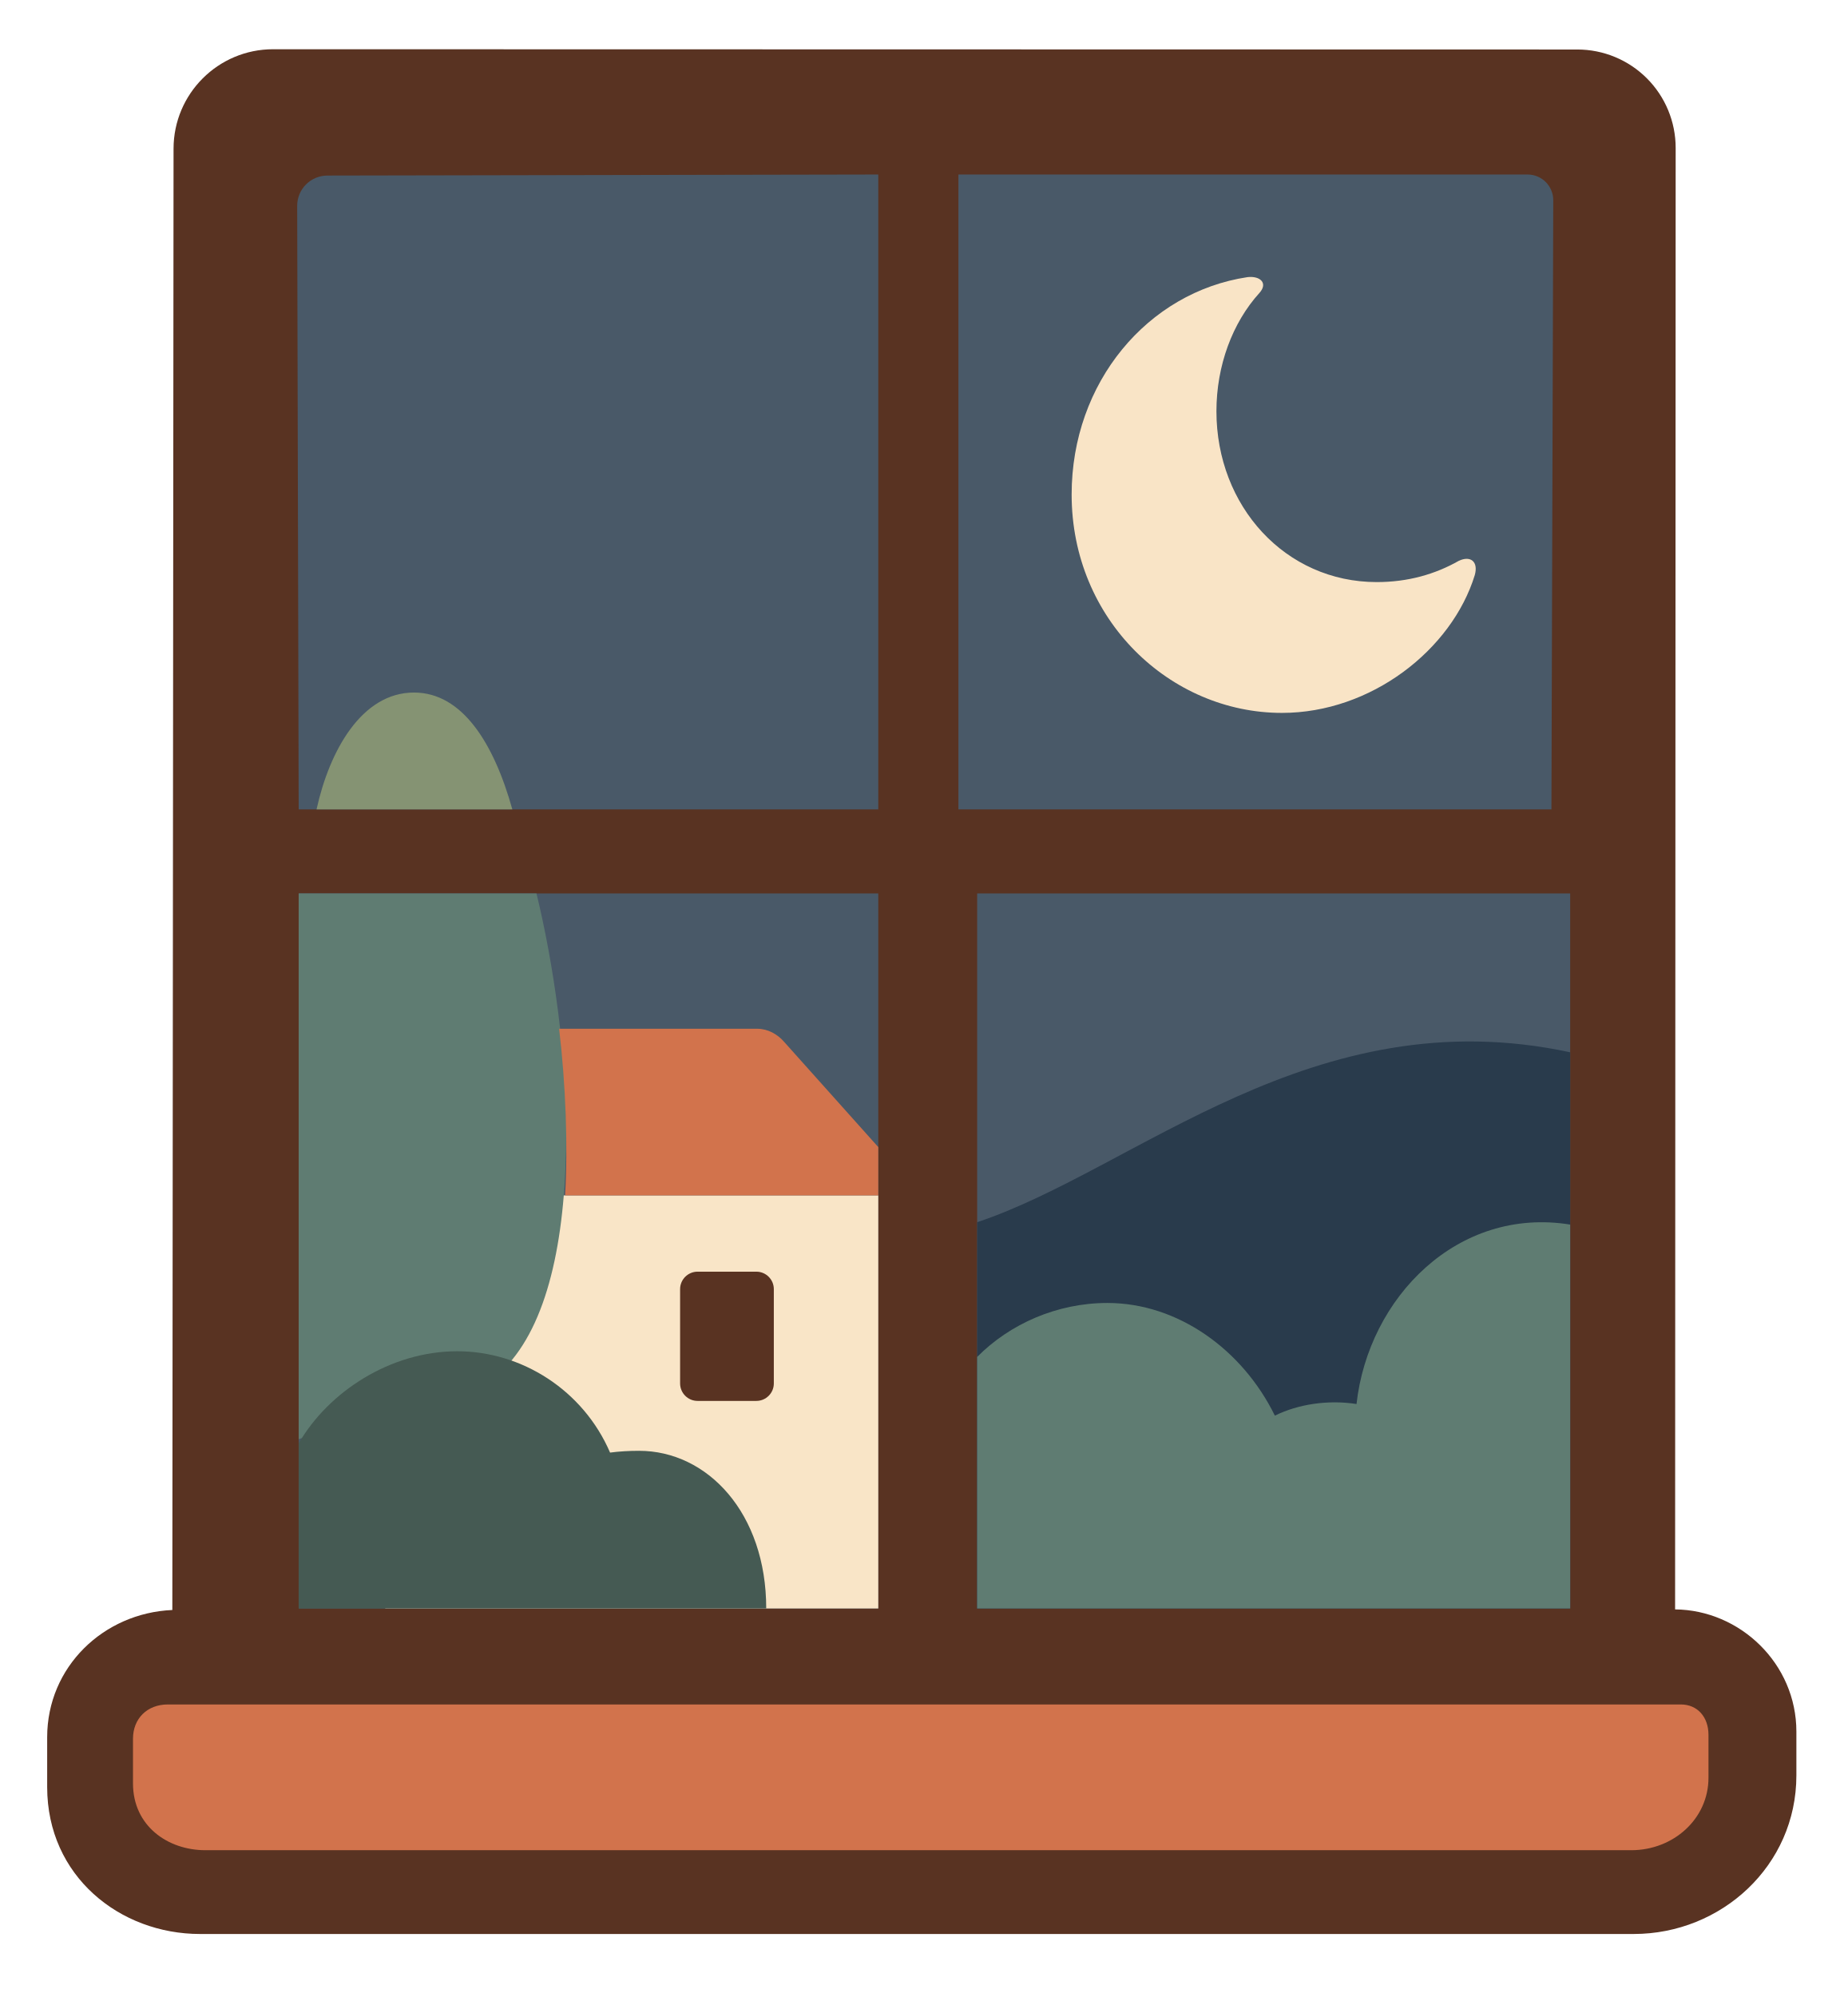
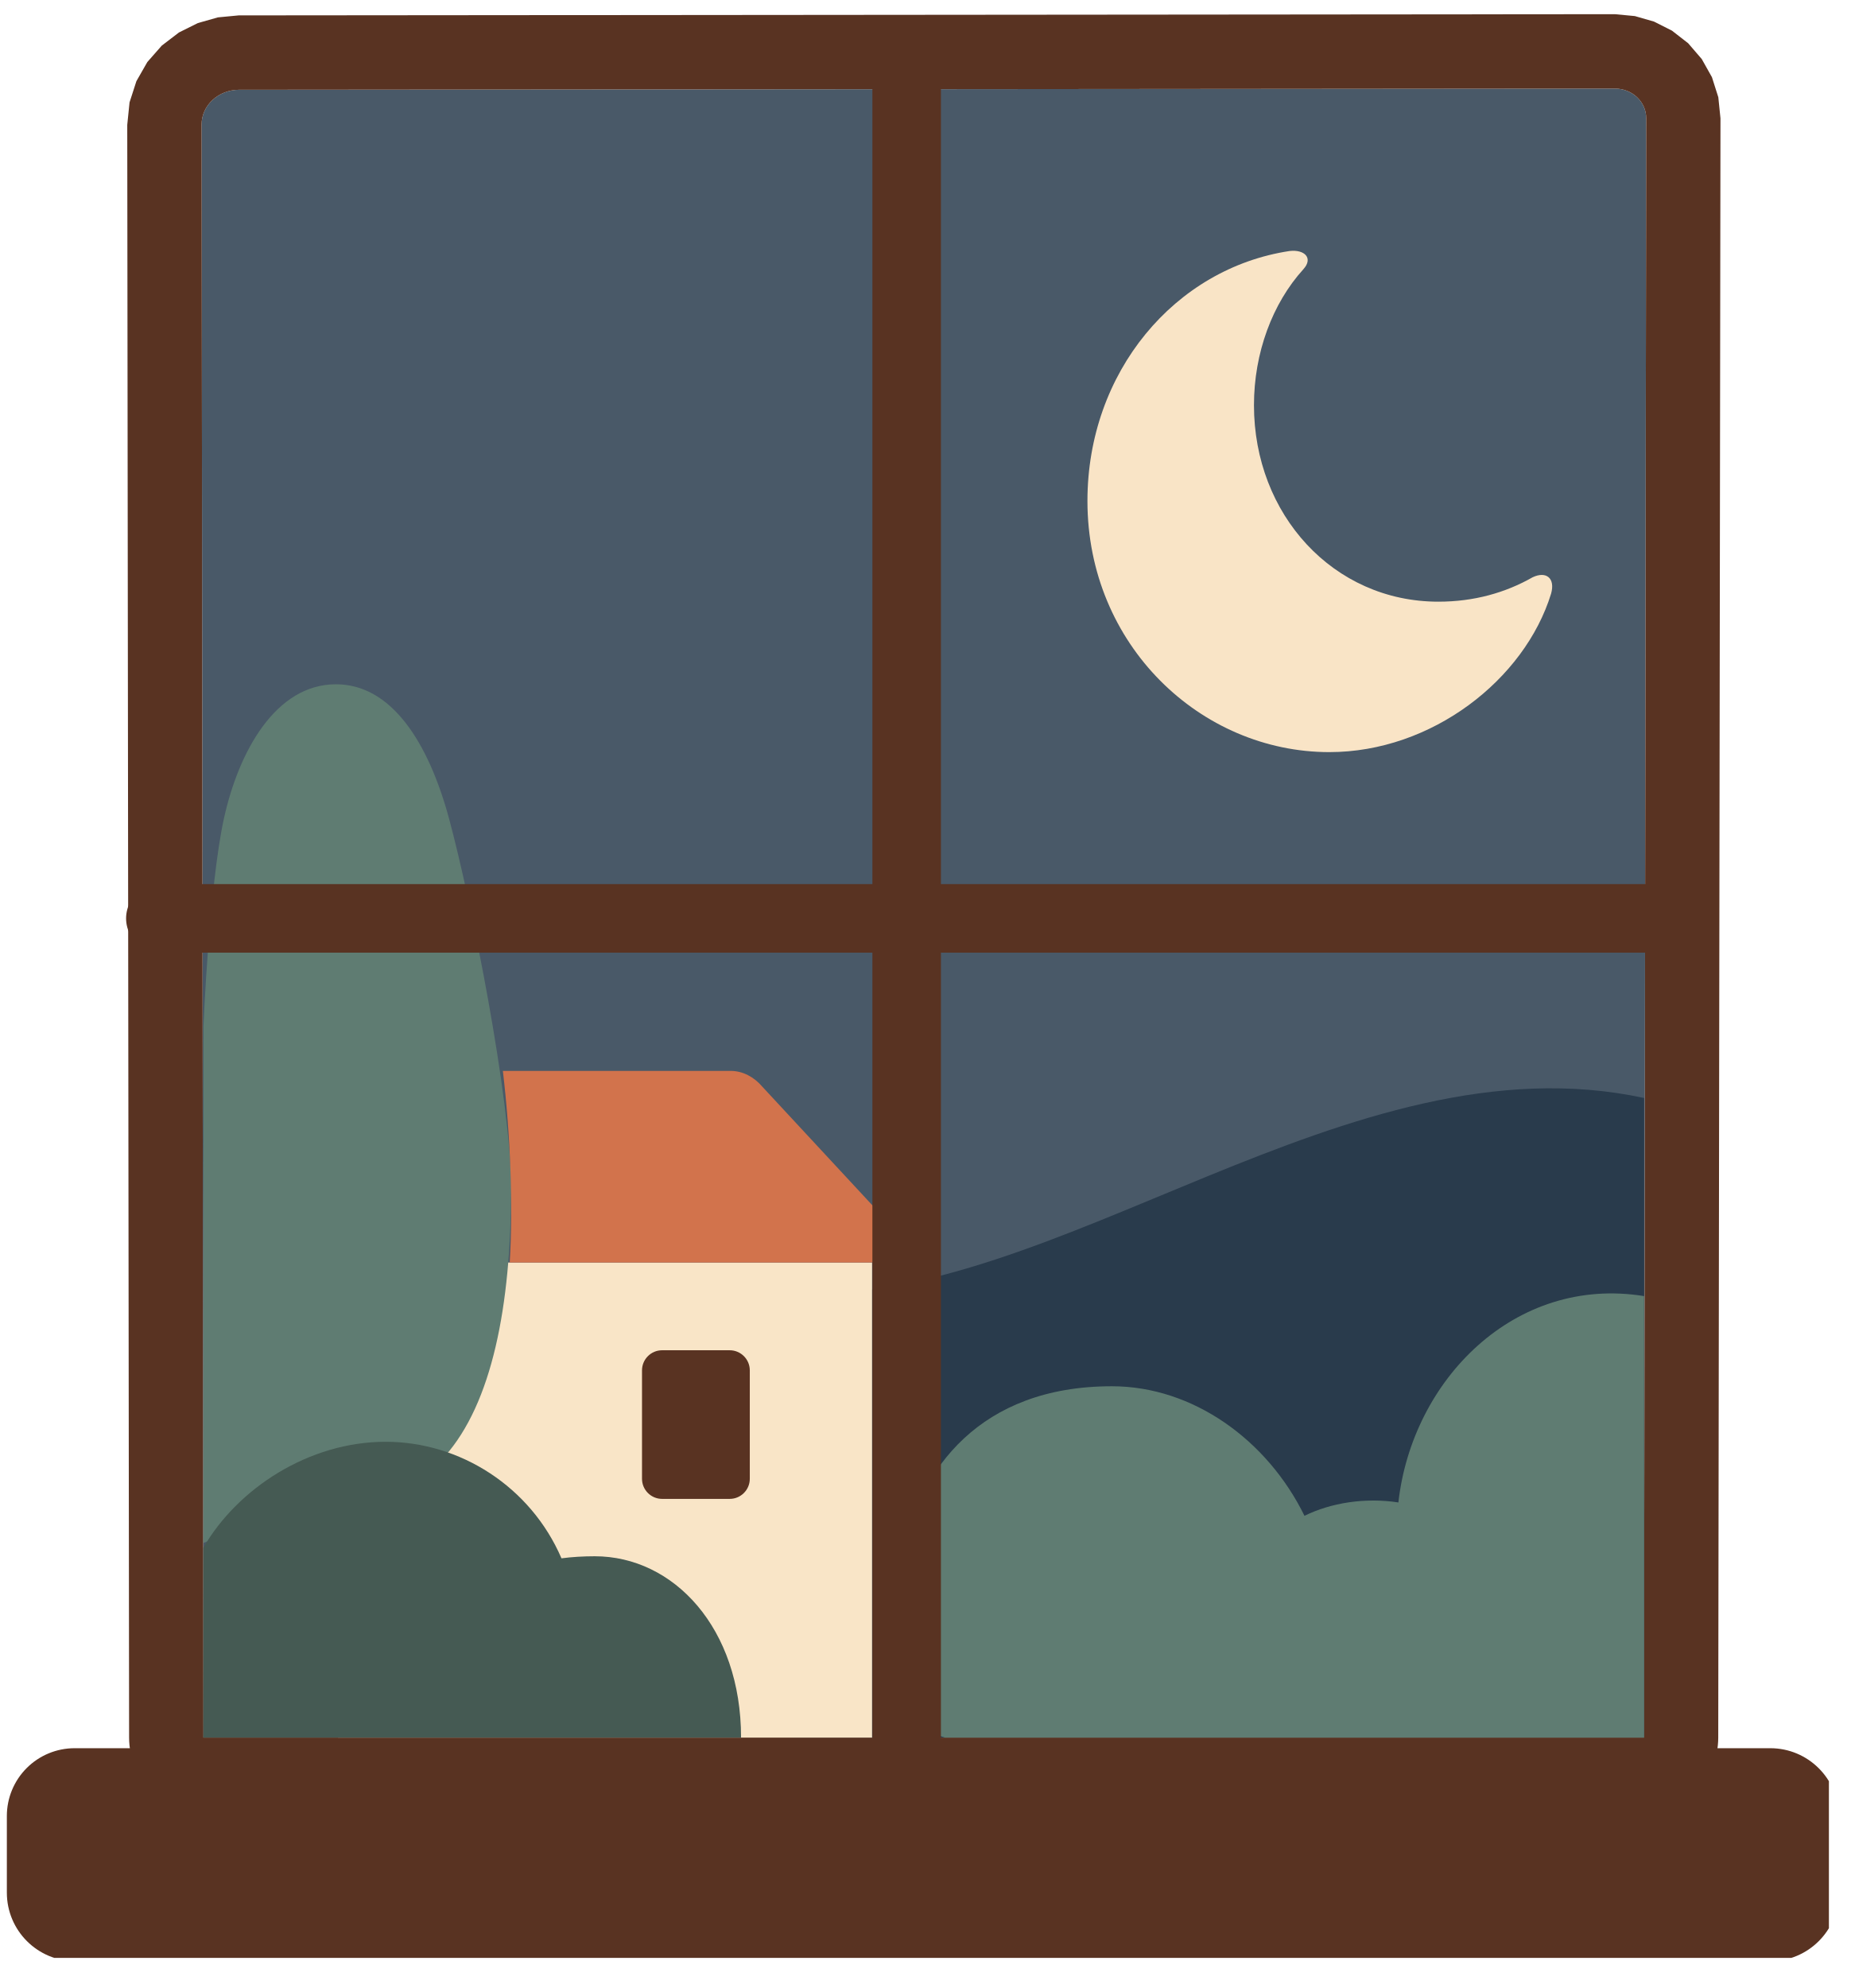
- <svg xmlns="http://www.w3.org/2000/svg" width="100%" height="100%" viewBox="0 0 62 67" version="1.1" xml:space="preserve" style="fill-rule:evenodd;clip-rule:evenodd;stroke-linejoin:round;stroke-miterlimit:2;">
-   <path d="M56.213,53.995c0,0 0.014,-37.544 0.019,-49.033c0,-0.875 -0.347,-1.715 -0.966,-2.334c-0.619,-0.619 -1.458,-0.967 -2.333,-0.967c-9.121,-0.002 -34.601,-0.007 -43.768,-0.009c-1.844,-0 -3.34,1.494 -3.341,3.338c-0.01,11.538 -0.041,49.026 -0.041,49.026c-2.31,0.1 -4.2,1.91 -4.2,4.27l0,1.67c0,2.99 2.44,4.93 5.13,4.93l48.11,0c2.94,0 5.46,-2.29 5.46,-5.32l0,-1.47c0,-2.28 -1.89,-4.08 -4.07,-4.1Z" style="fill:#593322;fill-rule:nonzero;" />
-   <path d="M29.473,5.855c0,0 -14.484,0.028 -18.488,0.035c-0.269,0.001 -0.527,0.108 -0.717,0.299c-0.19,0.191 -0.296,0.449 -0.295,0.718c0.01,4.231 0.05,20.248 0.05,20.248l19.45,0l0,-21.3Z" style="fill:#495968;fill-rule:nonzero;" />
-   <path d="M52.124,6.719c0.001,-0.229 -0.09,-0.449 -0.251,-0.611c-0.162,-0.162 -0.381,-0.253 -0.61,-0.253c-3.831,-0 -19.1,-0 -19.1,-0l0,21.3l19.9,0c0,0 0.049,-16.447 0.061,-20.436Z" style="fill:#495968;fill-rule:nonzero;" />
-   <rect x="10.023" y="29.975" width="19.45" height="23.99" style="fill:#495968;fill-rule:nonzero;" />
-   <rect x="32.792" y="29.975" width="19.9" height="23.99" style="fill:#495968;fill-rule:nonzero;" />
-   <rect x="12.927" y="40.105" width="16.546" height="13.86" style="fill:#f9e5c7;" />
-   <path d="M52.692,35.305c-8.63,-1.86 -14.58,3.93 -19.9,5.7l0,12.96l19.9,0l0,-18.66Z" style="fill:#293b4c;fill-rule:nonzero;" />
-   <path d="M52.692,41.085c-3.77,-0.61 -6.77,2.44 -7.17,6.02c-0.97,-0.15 -1.97,0.01 -2.74,0.39c-1.09,-2.22 -3.26,-3.78 -5.62,-3.78c-1.7,0 -3.28,0.71 -4.37,1.81l0,8.44l19.9,0l0,-12.88Z" style="fill:#5f7c72;fill-rule:nonzero;" />
-   <path d="M18.003,29.975l-7.98,0l0,18.31l7.04,-2.52c1.38,-1.55 1.94,-4.38 1.94,-7.83c0,-2.57 -0.42,-5.58 -1,-7.96Z" style="fill:#5f7c72;fill-rule:nonzero;" />
-   <path d="M13.893,23.235c-1.76,0 -2.84,1.96 -3.27,3.92l6.57,0c-0.62,-2.22 -1.68,-3.92 -3.3,-3.92Z" style="fill:#859373;fill-rule:nonzero;" />
-   <path d="M25.413,34.515l-6.65,0c0.22,1.85 0.3,3.94 0.2,5.59l10.51,0l0,-1.62l-3.15,-3.52c-0.23,-0.27 -0.56,-0.45 -0.91,-0.45Z" style="fill:#d2734c;fill-rule:nonzero;" />
-   <path d="M21.443,48.675c-0.33,0 -0.67,0.02 -0.97,0.06c-0.9,-2.09 -2.96,-3.4 -5.13,-3.4c-2.24,0 -4.32,1.36 -5.32,3.09l0,5.54l15.69,0c0,-3.2 -1.97,-5.29 -4.27,-5.29Z" style="fill:#455a53;fill-rule:nonzero;" />
-   <path d="M25.382,42.665c0.323,0 0.586,0.263 0.586,0.586l0,3.164c0,0.323 -0.263,0.586 -0.586,0.586l-1.973,0c-0.323,0 -0.586,-0.263 -0.586,-0.586l0,-3.164c0,-0.323 0.263,-0.586 0.586,-0.586l1.973,0Z" style="fill:#593322;" />
-   <path d="M48.954,18.816c-0.797,0.453 -1.712,0.713 -2.753,0.713c-3.063,0 -5.38,-2.543 -5.38,-5.732c0,-1.527 0.537,-2.971 1.444,-3.97c0.294,-0.327 0.025,-0.579 -0.403,-0.529c-3.349,0.504 -5.9,3.533 -5.9,7.293c0,4.205 3.307,7.327 7.058,7.327c2.988,0 5.699,-2.115 6.471,-4.624c0.126,-0.453 -0.143,-0.663 -0.537,-0.478Z" style="fill:#f9e4c6;fill-rule:nonzero;" />
-   <path d="M56.403,57.185l-50.77,0c-0.7,0 -1.17,0.48 -1.17,1.15l0,1.5c0,1.42 1.16,2.24 2.43,2.24l47.85,0c1.41,0 2.59,-1.05 2.59,-2.43l0,-1.44c0,-0.6 -0.37,-1.02 -0.93,-1.02Z" style="fill:#d2734c;fill-rule:nonzero;" />
+ <svg xmlns="http://www.w3.org/2000/svg" width="100%" height="100%" viewBox="0 0 54 58" version="1.1" xml:space="preserve" style="fill-rule:evenodd;clip-rule:evenodd;stroke-linecap:round;stroke-linejoin:round;stroke-miterlimit:1.5;">
+   <rect id="Artboard1" x="0" y="0" width="53.365" height="57.122" style="fill:none;" />
+   <clipPath id="_clip1">
+     <rect x="0" y="0" width="53.365" height="57.122" />
+   </clipPath>
+   <g clip-path="url(#_clip1)">
+     <path d="M47.969,50.694l-42.033,0l-0.054,-47.058c-0.001,-0.269 0.113,-0.527 0.318,-0.718c0.205,-0.191 0.483,-0.298 0.773,-0.299l40.149,-0.035c0.242,0 0.474,0.091 0.646,0.253c0.17,0.162 0.267,0.382 0.266,0.611l-0.065,47.246Z" style="fill:#495968;" />
+     <path d="M47.969,52.863l-42.033,0c-1.197,0 -2.168,-0.97 -2.169,-2.167l-0.054,-47.052l0.067,-0.657l0.2,-0.619l0.319,-0.558l0.422,-0.48l0.501,-0.383l0.551,-0.274l0.585,-0.166l0.607,-0.058l0.006,-0l40.15,-0.035l0.582,0.055l0.559,0.161l0.523,0.264l0.471,0.366l0.005,0.005l0.394,0.458l0.297,0.529l0.186,0.585l0.063,0.615l-0.065,47.246c-0.002,1.197 -0.972,2.166 -2.169,2.166Zm0,-2.169l0.065,-47.246c0.001,-0.229 -0.095,-0.449 -0.266,-0.611c-0.171,-0.162 -0.403,-0.253 -0.646,-0.253l-40.149,0.035c-0.29,0.001 -0.568,0.108 -0.773,0.299c-0.205,0.191 -0.319,0.449 -0.318,0.718l0.054,47.058l42.033,0Z" style="fill:#593322;" />
+     <path d="M47.973,32.034c-8.63,-1.86 -17.142,6.079 -24.818,5.7l0,12.96l24.818,0l0,-18.66Z" style="fill:#293b4c;fill-rule:nonzero;" />
+     <path d="M47.973,37.814c-3.77,-0.61 -6.77,2.44 -7.17,6.02c-0.97,-0.15 -1.97,0.01 -2.74,0.39c-1.09,-2.22 -3.26,-3.78 -5.62,-3.78c-7.709,0 -7.033,9.696 -4.873,10.25l20.403,0l0,-12.88Z" style="fill:#5f7c72;fill-rule:nonzero;" />
+     <rect x="9.863" y="36.834" width="15.583" height="13.86" style="fill:#f9e5c7;" />
+     <path d="M13.103,23.884c0.643,2.38 1.81,8.21 1.81,10.78c0,3.45 -0.56,6.28 -1.94,7.83l-7.04,2.52l0.004,-15.067c0,0 0.166,-4.103 0.596,-6.063c0.43,-1.96 1.51,-3.92 3.27,-3.92c1.62,0 2.698,1.695 3.3,3.92Z" style="fill:#5f7c72;" />
+     <path d="M21.323,31.244l-6.65,0c0.22,1.85 0.3,3.94 0.2,5.59l10.51,0c0,0 0,0 0.001,0c0.281,0 0.535,-0.166 0.648,-0.423c0.113,-0.257 0.062,-0.557 -0.129,-0.763c-1.41,-1.519 -3.669,-3.954 -3.669,-3.954c-0.23,-0.27 -0.56,-0.45 -0.91,-0.45Z" style="fill:#d2734c;fill-rule:nonzero;" />
+     <path d="M17.353,45.404c-0.33,0 -0.67,0.02 -0.97,0.06c-0.9,-2.09 -2.96,-3.4 -5.13,-3.4c-2.24,0 -4.32,1.36 -5.32,3.09l0,5.54l15.69,0c0,-3.2 -1.97,-5.29 -4.27,-5.29Z" style="fill:#455a53;fill-rule:nonzero;" />
+     <path d="M21.292,39.394c0.323,0 0.586,0.263 0.586,0.586l0,3.164c0,0.323 -0.263,0.586 -0.586,0.586l-1.973,0c-0.323,0 -0.586,-0.263 -0.586,-0.586l0,-3.164c0,-0.323 0.263,-0.586 0.586,-0.586l1.973,0Z" style="fill:#593322;" />
+     <path d="M44.722,16.841c-0.797,0.453 -1.712,0.713 -2.753,0.713c-3.063,0 -5.38,-2.543 -5.38,-5.732c0,-1.527 0.537,-2.971 1.444,-3.97c0.294,-0.327 0.025,-0.579 -0.403,-0.529c-3.349,0.504 -5.9,3.533 -5.9,7.293c0,4.205 3.307,7.327 7.058,7.327c2.988,0 5.699,-2.115 6.471,-4.624c0.126,-0.453 -0.143,-0.663 -0.537,-0.478Z" style="fill:#f9e4c6;fill-rule:nonzero;" />
+     <path d="M51.655,51.004c1.105,0 2,0.895 2,2c-0,0.709 -0,1.506 -0,2.214c0,1.105 -0.895,2 -2,2c-8.431,0 -41.024,0 -49.455,0c-1.105,-0 -2,-0.895 -2,-2c0,-0.716 0,-1.523 0,-2.237c-0,-0.524 0.208,-1.027 0.579,-1.398c0.371,-0.371 0.874,-0.579 1.398,-0.579c8.395,0 41.04,0 49.478,0Z" style="fill:#593322;" />
+     <path d="M26.455,51.004l0,-48.42" style="fill:none;stroke:#593322;stroke-width:2px;" />
+     <path d="M4.679,26.794l43.355,0" style="fill:none;stroke:#593322;stroke-width:2px;" />
+   </g>
</svg>
